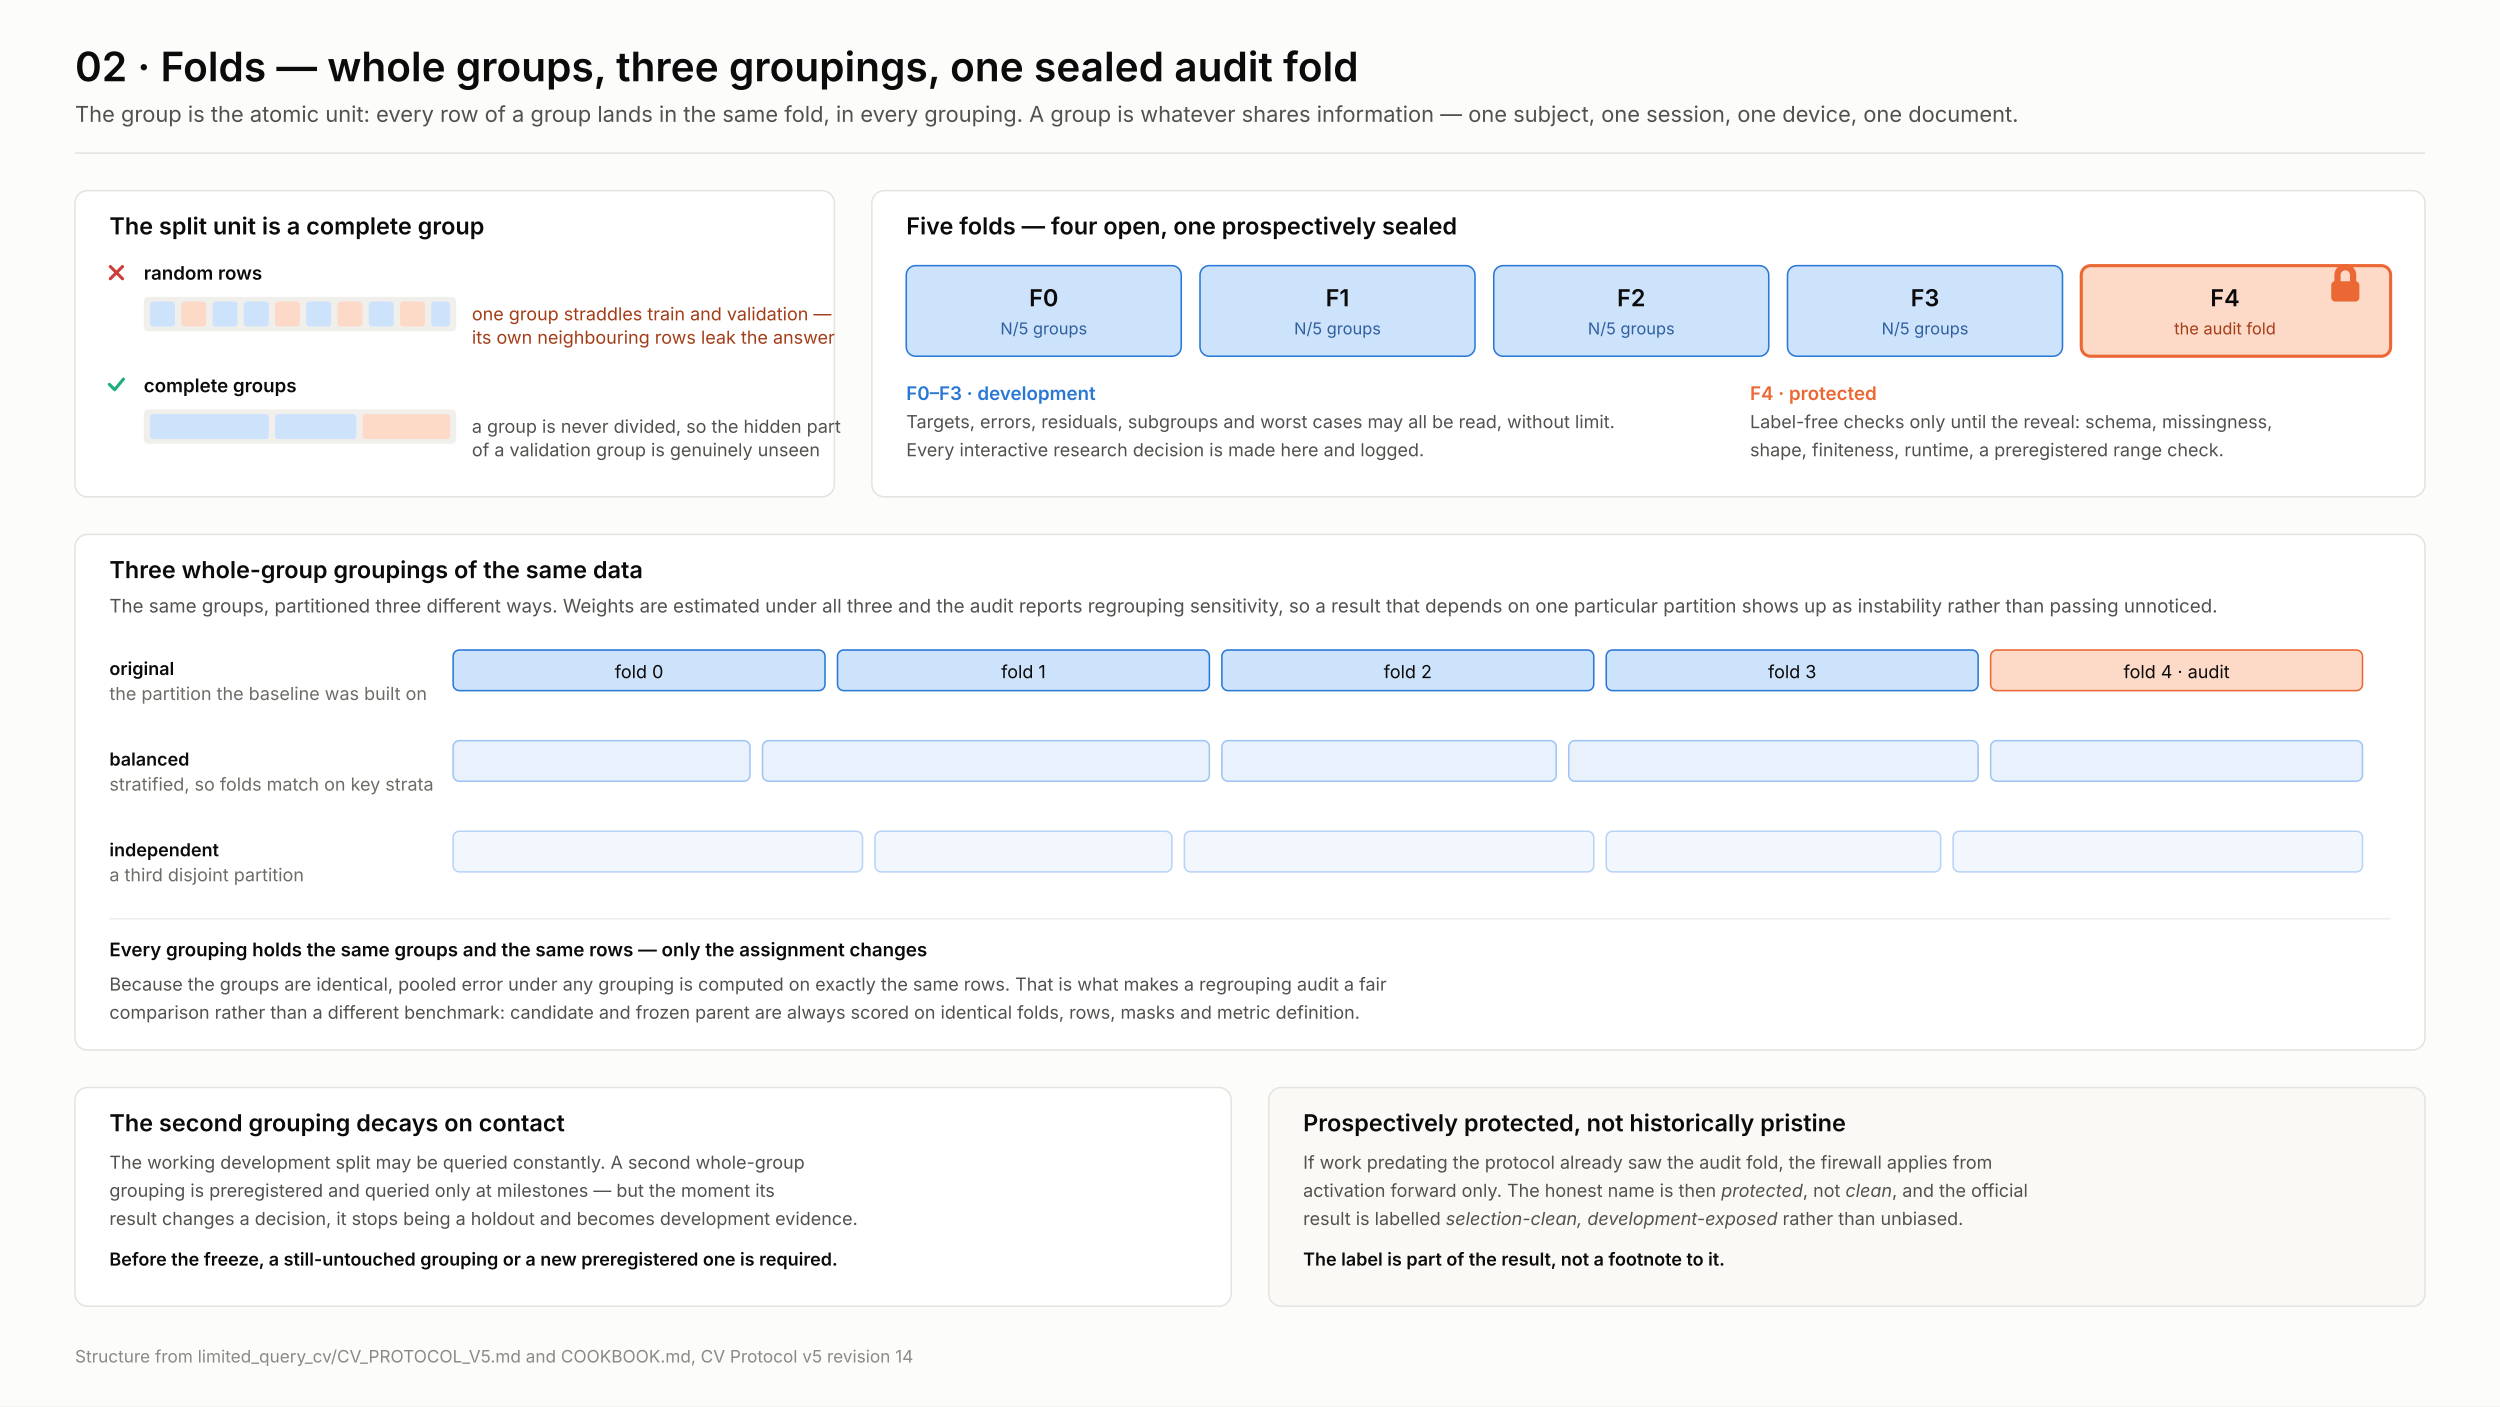
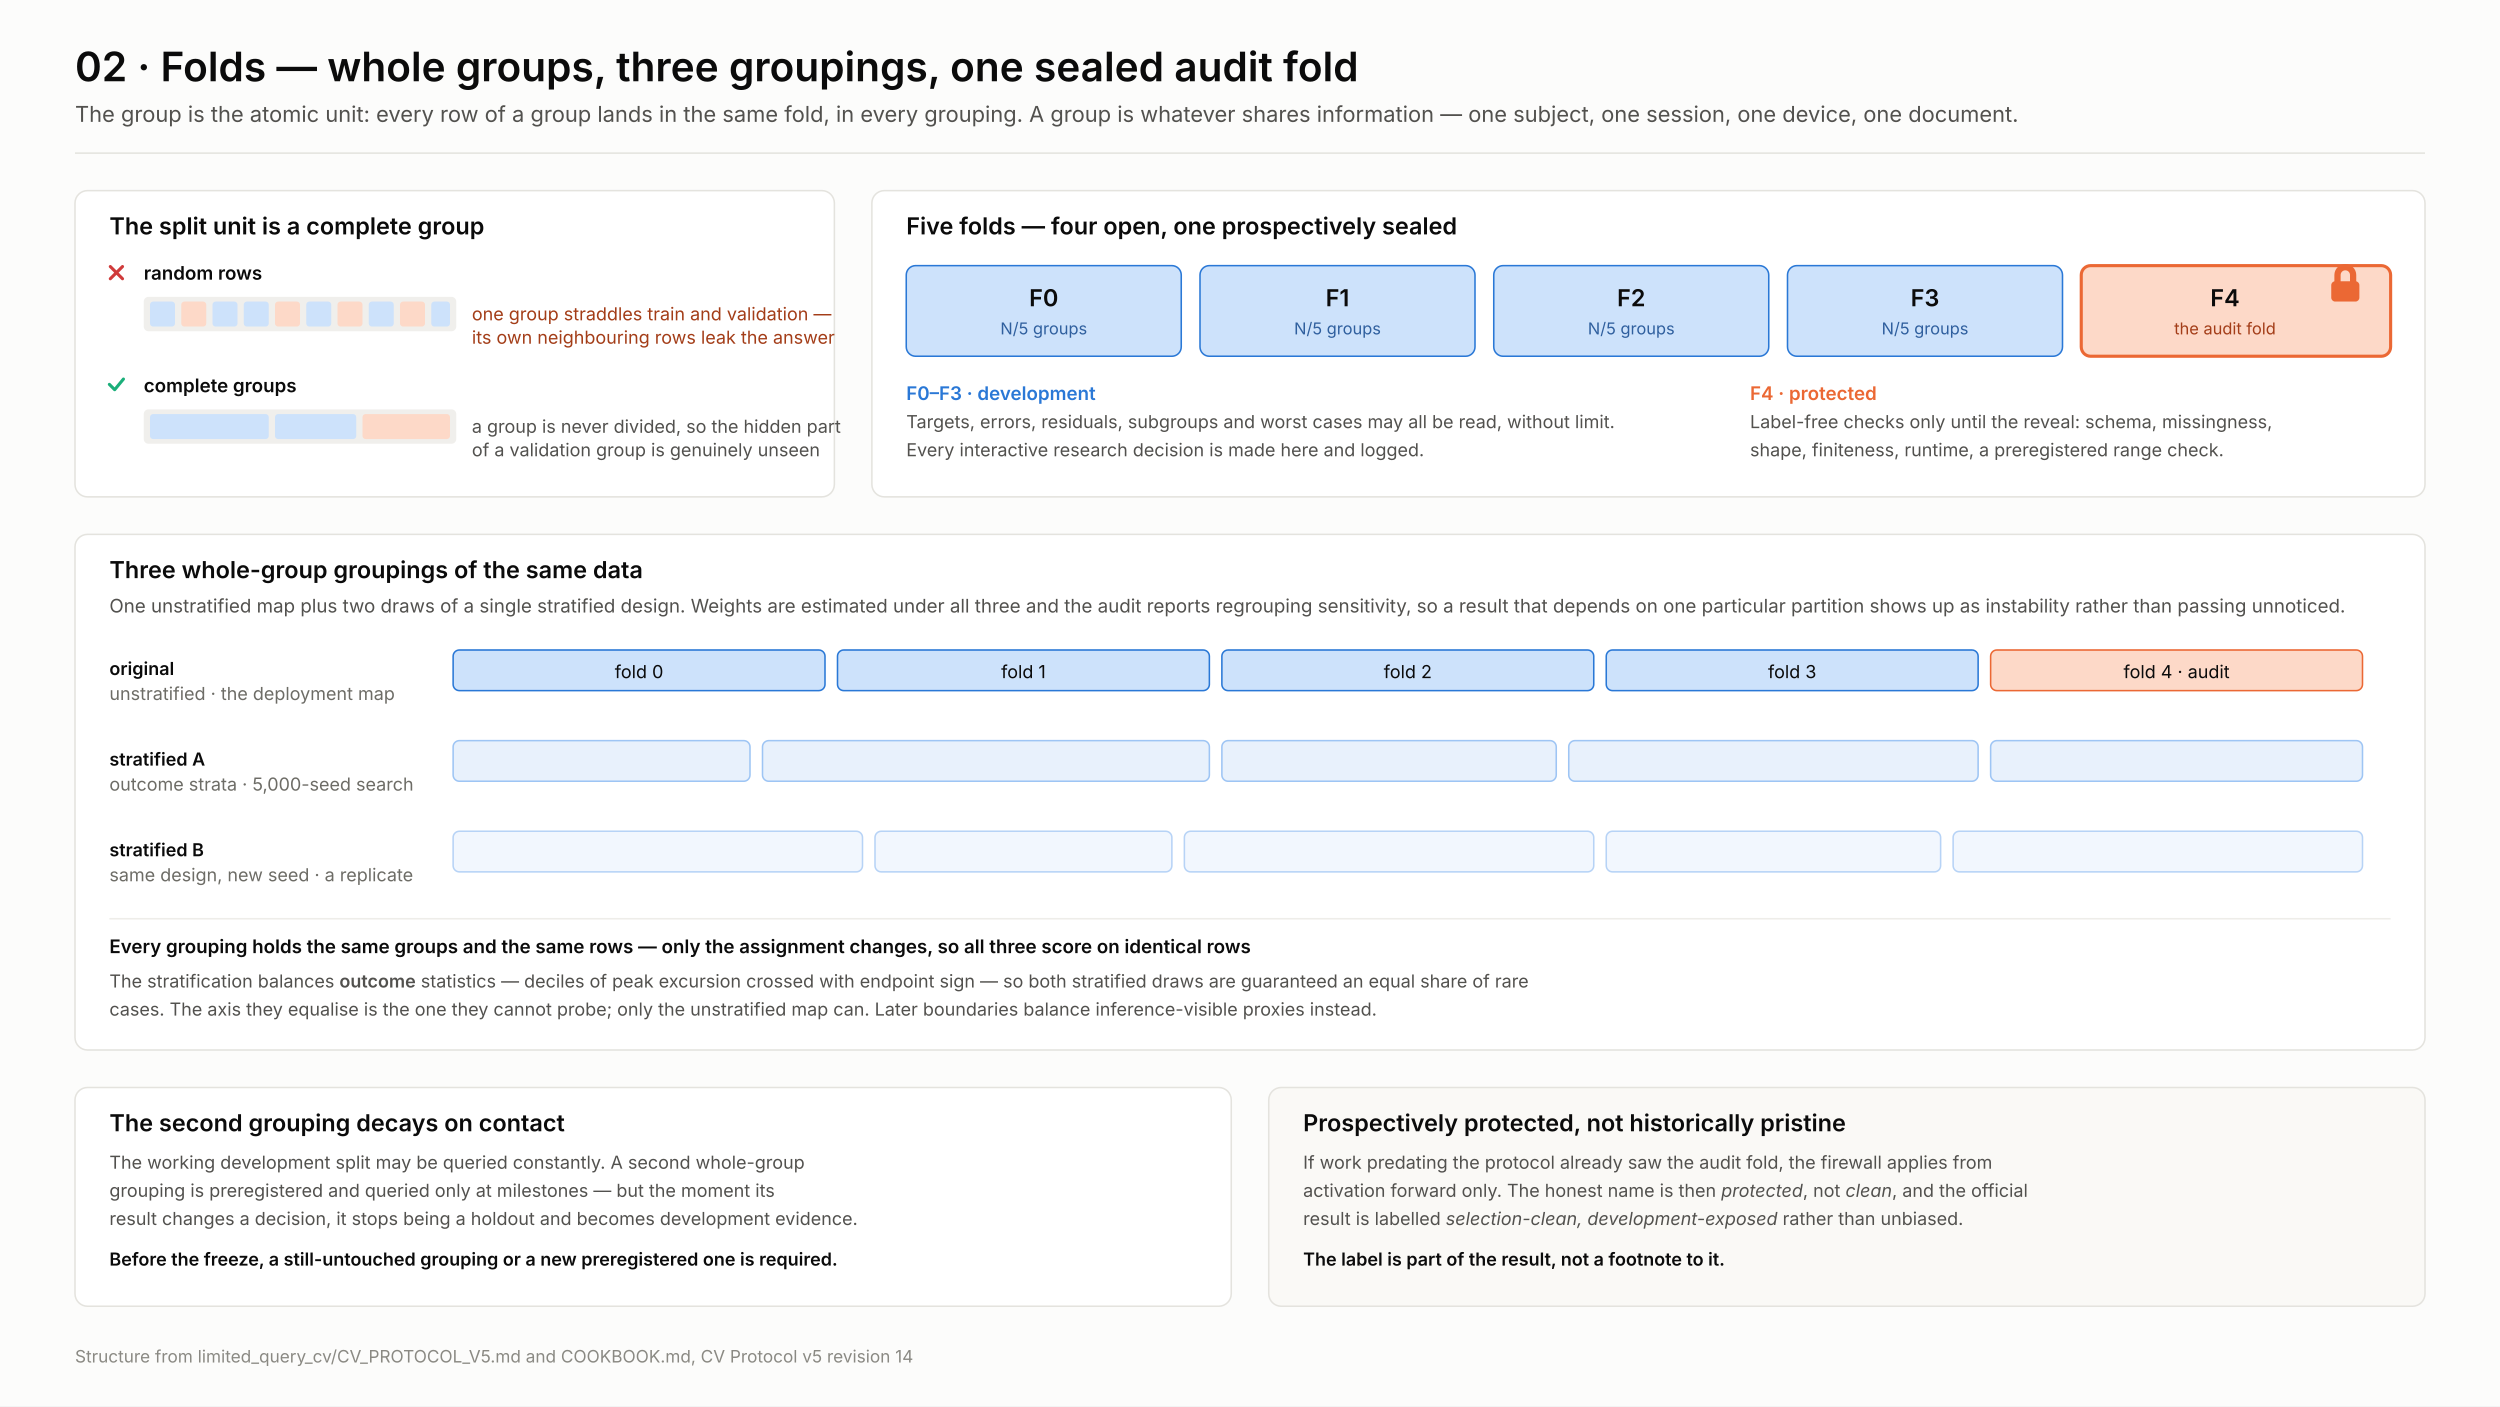
<svg xmlns="http://www.w3.org/2000/svg" viewBox="0 0 1600 900" width="1600" height="900" font-family="Inter, 'Helvetica Neue', Helvetica, Arial, sans-serif">
  <defs>
    <marker id="arrow" viewBox="0 0 10 10" refX="9" refY="5" markerWidth="7" markerHeight="7" orient="auto-start-reverse">
      <path d="M 0 1 L 9 5 L 0 9 z" fill="#8a8983" />
    </marker>
    <g id="cross">
      <path d="M 0.6 0.6 L 8.4 8.4 M 8.4 0.6 L 0.6 8.4" fill="none" stroke="#d03b3b" stroke-width="2" stroke-linecap="round" />
    </g>
    <g id="tick">
      <path d="M 0 4 L 3.4 7.4 L 9 0.6" fill="none" stroke="#1baf7a" stroke-width="2" stroke-linecap="round" stroke-linejoin="round" />
    </g>
  </defs>
  <rect width="1600" height="900" fill="#fcfcfb" />
  <text x="48" y="52" font-size="26" font-weight="600" fill="#0b0b0b">02 · Folds — whole groups, three groupings, one sealed audit fold</text>
  <text x="48" y="78" font-size="14" fill="#52514e">The group is the atomic unit: every row of a group lands in the same fold, in every grouping. A group is whatever shares information — one subject, one session, one device, one document.</text>
  <line x1="48" y1="98" x2="1552" y2="98" stroke="#e4e3de" />
  <rect x="48" y="122" width="486" height="196" rx="8" fill="#ffffff" stroke="#e4e3de" />
  <text x="70" y="150" font-size="15" font-weight="600" fill="#0b0b0b">The split unit is a complete group</text>
  <use href="#cross" x="70" y="170" />
  <text x="92" y="179" font-size="12" font-weight="600" fill="#0b0b0b">random rows</text>
  <g>
    <rect x="92" y="190" width="200" height="22" rx="3" fill="#f0efec" />
    <rect x="96" y="193" width="16" height="16" rx="2" fill="#cde2fb" />
    <rect x="116" y="193" width="16" height="16" rx="2" fill="#fdd9c8" />
    <rect x="136" y="193" width="16" height="16" rx="2" fill="#cde2fb" />
    <rect x="156" y="193" width="16" height="16" rx="2" fill="#cde2fb" />
    <rect x="176" y="193" width="16" height="16" rx="2" fill="#fdd9c8" />
    <rect x="196" y="193" width="16" height="16" rx="2" fill="#cde2fb" />
    <rect x="216" y="193" width="16" height="16" rx="2" fill="#fdd9c8" />
    <rect x="236" y="193" width="16" height="16" rx="2" fill="#cde2fb" />
    <rect x="256" y="193" width="16" height="16" rx="2" fill="#fdd9c8" />
    <rect x="276" y="193" width="12" height="16" rx="2" fill="#cde2fb" />
  </g>
  <text x="302" y="205" font-size="11.5" fill="#a33d18">one group straddles train and validation —</text>
  <text x="302" y="220" font-size="11.5" fill="#a33d18">its own neighbouring rows leak the answer</text>
  <use href="#tick" x="70" y="242" />
  <text x="92" y="251" font-size="12" font-weight="600" fill="#0b0b0b">complete groups</text>
  <g>
    <rect x="92" y="262" width="200" height="22" rx="3" fill="#f0efec" />
    <rect x="96" y="265" width="76" height="16" rx="2" fill="#cde2fb" />
    <rect x="176" y="265" width="52" height="16" rx="2" fill="#cde2fb" />
    <rect x="232" y="265" width="56" height="16" rx="2" fill="#fdd9c8" />
  </g>
  <text x="302" y="277" font-size="11.5" fill="#52514e">a group is never divided, so the hidden part</text>
  <text x="302" y="292" font-size="11.5" fill="#52514e">of a validation group is genuinely unseen</text>
  <rect x="558" y="122" width="994" height="196" rx="8" fill="#ffffff" stroke="#e4e3de" />
  <text x="580" y="150" font-size="15" font-weight="600" fill="#0b0b0b">Five folds — four open, one prospectively sealed</text>
  <g>
    <rect x="580" y="170" width="176" height="58" rx="6" fill="#cde2fb" stroke="#2a78d6" />
    <text x="668" y="196" font-size="15" font-weight="600" fill="#0b0b0b" text-anchor="middle">F0</text>
    <text x="668" y="214" font-size="10.5" fill="#2f5f9e" text-anchor="middle">N/5 groups</text>
    <rect x="768" y="170" width="176" height="58" rx="6" fill="#cde2fb" stroke="#2a78d6" />
    <text x="856" y="196" font-size="15" font-weight="600" fill="#0b0b0b" text-anchor="middle">F1</text>
    <text x="856" y="214" font-size="10.5" fill="#2f5f9e" text-anchor="middle">N/5 groups</text>
    <rect x="956" y="170" width="176" height="58" rx="6" fill="#cde2fb" stroke="#2a78d6" />
    <text x="1044" y="196" font-size="15" font-weight="600" fill="#0b0b0b" text-anchor="middle">F2</text>
    <text x="1044" y="214" font-size="10.5" fill="#2f5f9e" text-anchor="middle">N/5 groups</text>
    <rect x="1144" y="170" width="176" height="58" rx="6" fill="#cde2fb" stroke="#2a78d6" />
    <text x="1232" y="196" font-size="15" font-weight="600" fill="#0b0b0b" text-anchor="middle">F3</text>
    <text x="1232" y="214" font-size="10.5" fill="#2f5f9e" text-anchor="middle">N/5 groups</text>
    <rect x="1332" y="170" width="198" height="58" rx="6" fill="#fdd9c8" stroke="#eb6834" stroke-width="2" />
    <text x="1424" y="196" font-size="15" font-weight="600" fill="#0b0b0b" text-anchor="middle">F4</text>
    <text x="1424" y="214" font-size="10.5" fill="#a33d18" text-anchor="middle">the audit fold</text>
    <path d="M 1494 176 a 7 7 0 0 1 14 0 v 5 h -4 v -5 a 3 3 0 0 0 -6 0 v 5 h -4 z" fill="#eb6834" />
    <rect x="1492" y="180" width="18" height="13" rx="2.5" fill="#eb6834" />
  </g>
  <text x="580" y="256" font-size="12" fill="#2a78d6" font-weight="600">F0–F3 · development</text>
  <text x="580" y="274" font-size="11.5" fill="#52514e">Targets, errors, residuals, subgroups and worst cases may all be read, without limit.</text>
  <text x="580" y="292" font-size="11.5" fill="#52514e">Every interactive research decision is made here and logged.</text>
  <text x="1120" y="256" font-size="12" fill="#eb6834" font-weight="600">F4 · protected</text>
  <text x="1120" y="274" font-size="11.5" fill="#52514e">Label-free checks only until the reveal: schema, missingness,</text>
  <text x="1120" y="292" font-size="11.5" fill="#52514e">shape, finiteness, runtime, a preregistered range check.</text>
  <rect x="48" y="342" width="1504" height="330" rx="8" fill="#ffffff" stroke="#e4e3de" />
  <text x="70" y="370" font-size="15" font-weight="600" fill="#0b0b0b">Three whole-group groupings of the same data</text>
-   <text x="70" y="392" font-size="12" fill="#52514e">The same groups, partitioned three different ways. Weights are estimated under all three and the audit reports regrouping sensitivity, so a result that depends on one particular partition shows up as instability rather than passing unnoticed.</text>
+   <text x="70" y="392" font-size="12" fill="#52514e">One unstratified map plus two draws of a single stratified design. Weights are estimated under all three and the audit reports regrouping sensitivity, so a result that depends on one particular partition shows up as instability rather than passing unnoticed.</text>
  <g font-size="11.5">
    <text x="70" y="432" font-weight="600" fill="#0b0b0b">original</text>
-     <text x="70" y="448" fill="#6d6c66">the partition the baseline was built on</text>
+     <text x="70" y="448" fill="#6d6c66">unstratified · the deployment map</text>
    <rect x="290" y="416" width="238" height="26" rx="4" fill="#cde2fb" stroke="#2a78d6" />
    <text x="409" y="434" text-anchor="middle" fill="#0b0b0b">fold 0</text>
    <rect x="536" y="416" width="238" height="26" rx="4" fill="#cde2fb" stroke="#2a78d6" />
    <text x="655" y="434" text-anchor="middle" fill="#0b0b0b">fold 1</text>
    <rect x="782" y="416" width="238" height="26" rx="4" fill="#cde2fb" stroke="#2a78d6" />
    <text x="901" y="434" text-anchor="middle" fill="#0b0b0b">fold 2</text>
    <rect x="1028" y="416" width="238" height="26" rx="4" fill="#cde2fb" stroke="#2a78d6" />
    <text x="1147" y="434" text-anchor="middle" fill="#0b0b0b">fold 3</text>
    <rect x="1274" y="416" width="238" height="26" rx="4" fill="#fdd9c8" stroke="#eb6834" />
    <text x="1393" y="434" text-anchor="middle" fill="#0b0b0b">fold 4 · audit</text>
-     <text x="70" y="490" font-weight="600" fill="#0b0b0b">balanced</text>
-     <text x="70" y="506" fill="#6d6c66">stratified, so folds match on key strata</text>
+     <text x="70" y="490" font-weight="600" fill="#0b0b0b">stratified A</text>
+     <text x="70" y="506" fill="#6d6c66">outcome strata · 5,000-seed search</text>
    <rect x="290" y="474" width="190" height="26" rx="4" fill="#e8f1fc" stroke="#9ec5f4" />
    <rect x="488" y="474" width="286" height="26" rx="4" fill="#e8f1fc" stroke="#9ec5f4" />
    <rect x="782" y="474" width="214" height="26" rx="4" fill="#e8f1fc" stroke="#9ec5f4" />
    <rect x="1004" y="474" width="262" height="26" rx="4" fill="#e8f1fc" stroke="#9ec5f4" />
    <rect x="1274" y="474" width="238" height="26" rx="4" fill="#e8f1fc" stroke="#9ec5f4" />
-     <text x="70" y="548" font-weight="600" fill="#0b0b0b">independent</text>
-     <text x="70" y="564" fill="#6d6c66">a third disjoint partition</text>
+     <text x="70" y="548" font-weight="600" fill="#0b0b0b">stratified B</text>
+     <text x="70" y="564" fill="#6d6c66">same design, new seed · a replicate</text>
    <rect x="290" y="532" width="262" height="26" rx="4" fill="#f2f7fe" stroke="#b7d3f6" />
    <rect x="560" y="532" width="190" height="26" rx="4" fill="#f2f7fe" stroke="#b7d3f6" />
    <rect x="758" y="532" width="262" height="26" rx="4" fill="#f2f7fe" stroke="#b7d3f6" />
    <rect x="1028" y="532" width="214" height="26" rx="4" fill="#f2f7fe" stroke="#b7d3f6" />
    <rect x="1250" y="532" width="262" height="26" rx="4" fill="#f2f7fe" stroke="#b7d3f6" />
  </g>
  <text x="1520" y="490" font-size="10.5" fill="#8a8983" text-anchor="end"> </text>
  <line x1="70" y1="588" x2="1530" y2="588" stroke="#eeede9" />
-   <text x="70" y="612" font-size="12" font-weight="600" fill="#0b0b0b">Every grouping holds the same groups and the same rows — only the assignment changes</text>
-   <text x="70" y="634" font-size="11.5" fill="#52514e">Because the groups are identical, pooled error under any grouping is computed on exactly the same rows. That is what makes a regrouping audit a fair</text>
-   <text x="70" y="652" font-size="11.5" fill="#52514e">comparison rather than a different benchmark: candidate and frozen parent are always scored on identical folds, rows, masks and metric definition.</text>
+   <text x="70" y="610" font-size="12" font-weight="600" fill="#0b0b0b">Every grouping holds the same groups and the same rows — only the assignment changes, so all three score on identical rows</text>
+   <text x="70" y="632" font-size="11.5" fill="#52514e">The stratification balances <tspan font-weight="600">outcome</tspan> statistics — deciles of peak excursion crossed with endpoint sign — so both stratified draws are guaranteed an equal share of rare</text>
+   <text x="70" y="650" font-size="11.5" fill="#52514e">cases. The axis they equalise is the one they cannot probe; only the unstratified map can. Later boundaries balance inference-visible proxies instead.</text>
  <rect x="48" y="696" width="740" height="140" rx="8" fill="#ffffff" stroke="#e4e3de" />
  <text x="70" y="724" font-size="15" font-weight="600" fill="#0b0b0b">The second grouping decays on contact</text>
  <text x="70" y="748" font-size="11.5" fill="#52514e">The working development split may be queried constantly. A second whole-group</text>
  <text x="70" y="766" font-size="11.5" fill="#52514e">grouping is preregistered and queried only at milestones — but the moment its</text>
  <text x="70" y="784" font-size="11.5" fill="#52514e">result changes a decision, it stops being a holdout and becomes development evidence.</text>
  <text x="70" y="810" font-size="11.5" font-weight="600" fill="#0b0b0b">Before the freeze, a still-untouched grouping or a new preregistered one is required.</text>
  <rect x="812" y="696" width="740" height="140" rx="8" fill="#faf9f6" stroke="#e4e3de" />
  <text x="834" y="724" font-size="15" font-weight="600" fill="#0b0b0b">Prospectively protected, not historically pristine</text>
  <text x="834" y="748" font-size="11.5" fill="#52514e">If work predating the protocol already saw the audit fold, the firewall applies from</text>
  <text x="834" y="766" font-size="11.5" fill="#52514e">activation forward only. The honest name is then <tspan font-style="italic">protected</tspan>, not <tspan font-style="italic">clean</tspan>, and the official</text>
  <text x="834" y="784" font-size="11.5" fill="#52514e">result is labelled <tspan font-style="italic">selection-clean, development-exposed</tspan> rather than unbiased.</text>
  <text x="834" y="810" font-size="11.5" font-weight="600" fill="#0b0b0b">The label is part of the result, not a footnote to it.</text>
  <text x="48" y="872" font-size="11" fill="#8a8983">Structure from limited_query_cv/CV_PROTOCOL_V5.md and COOKBOOK.md, CV Protocol v5 revision 14</text>
</svg>
